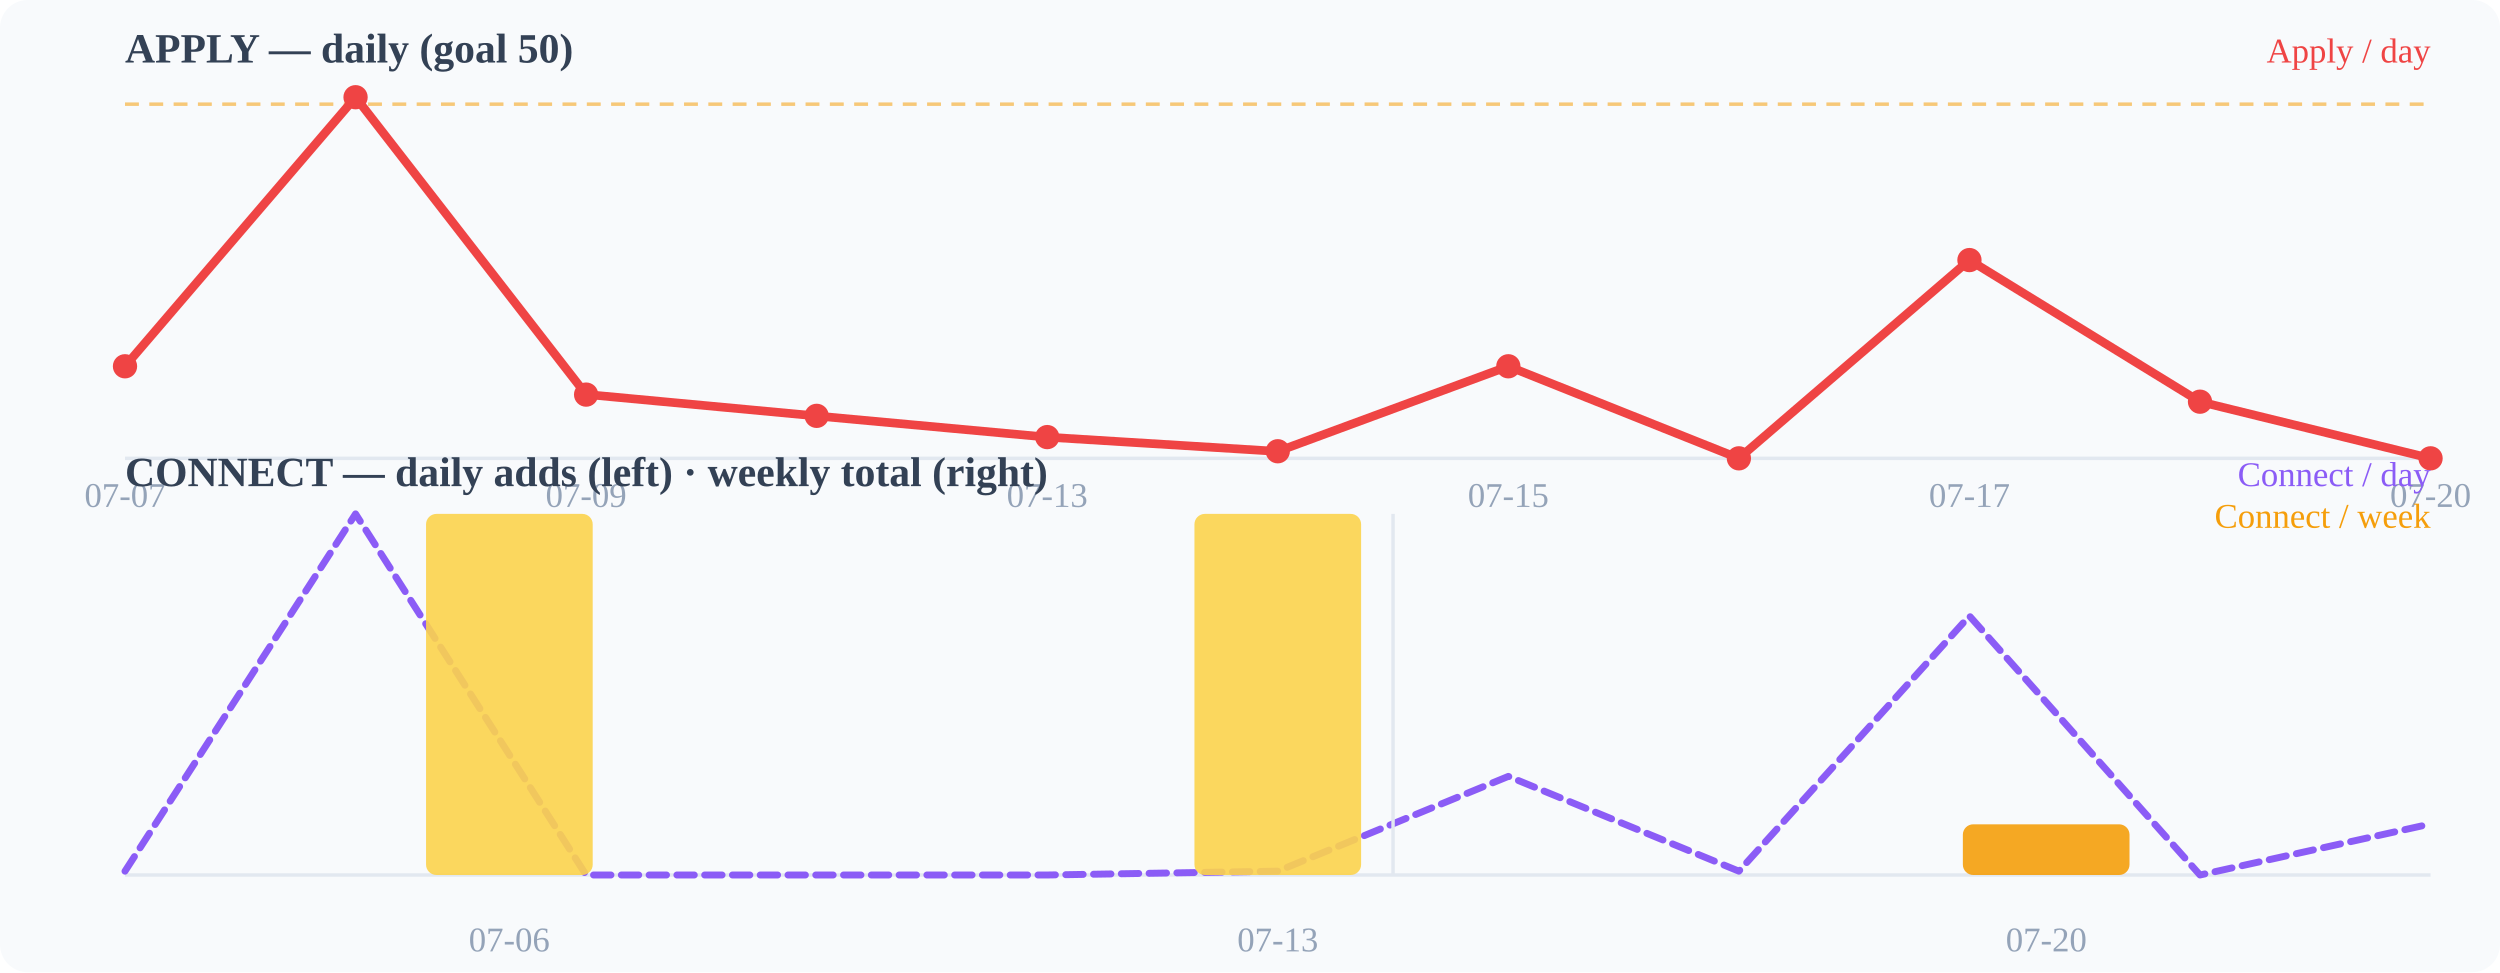
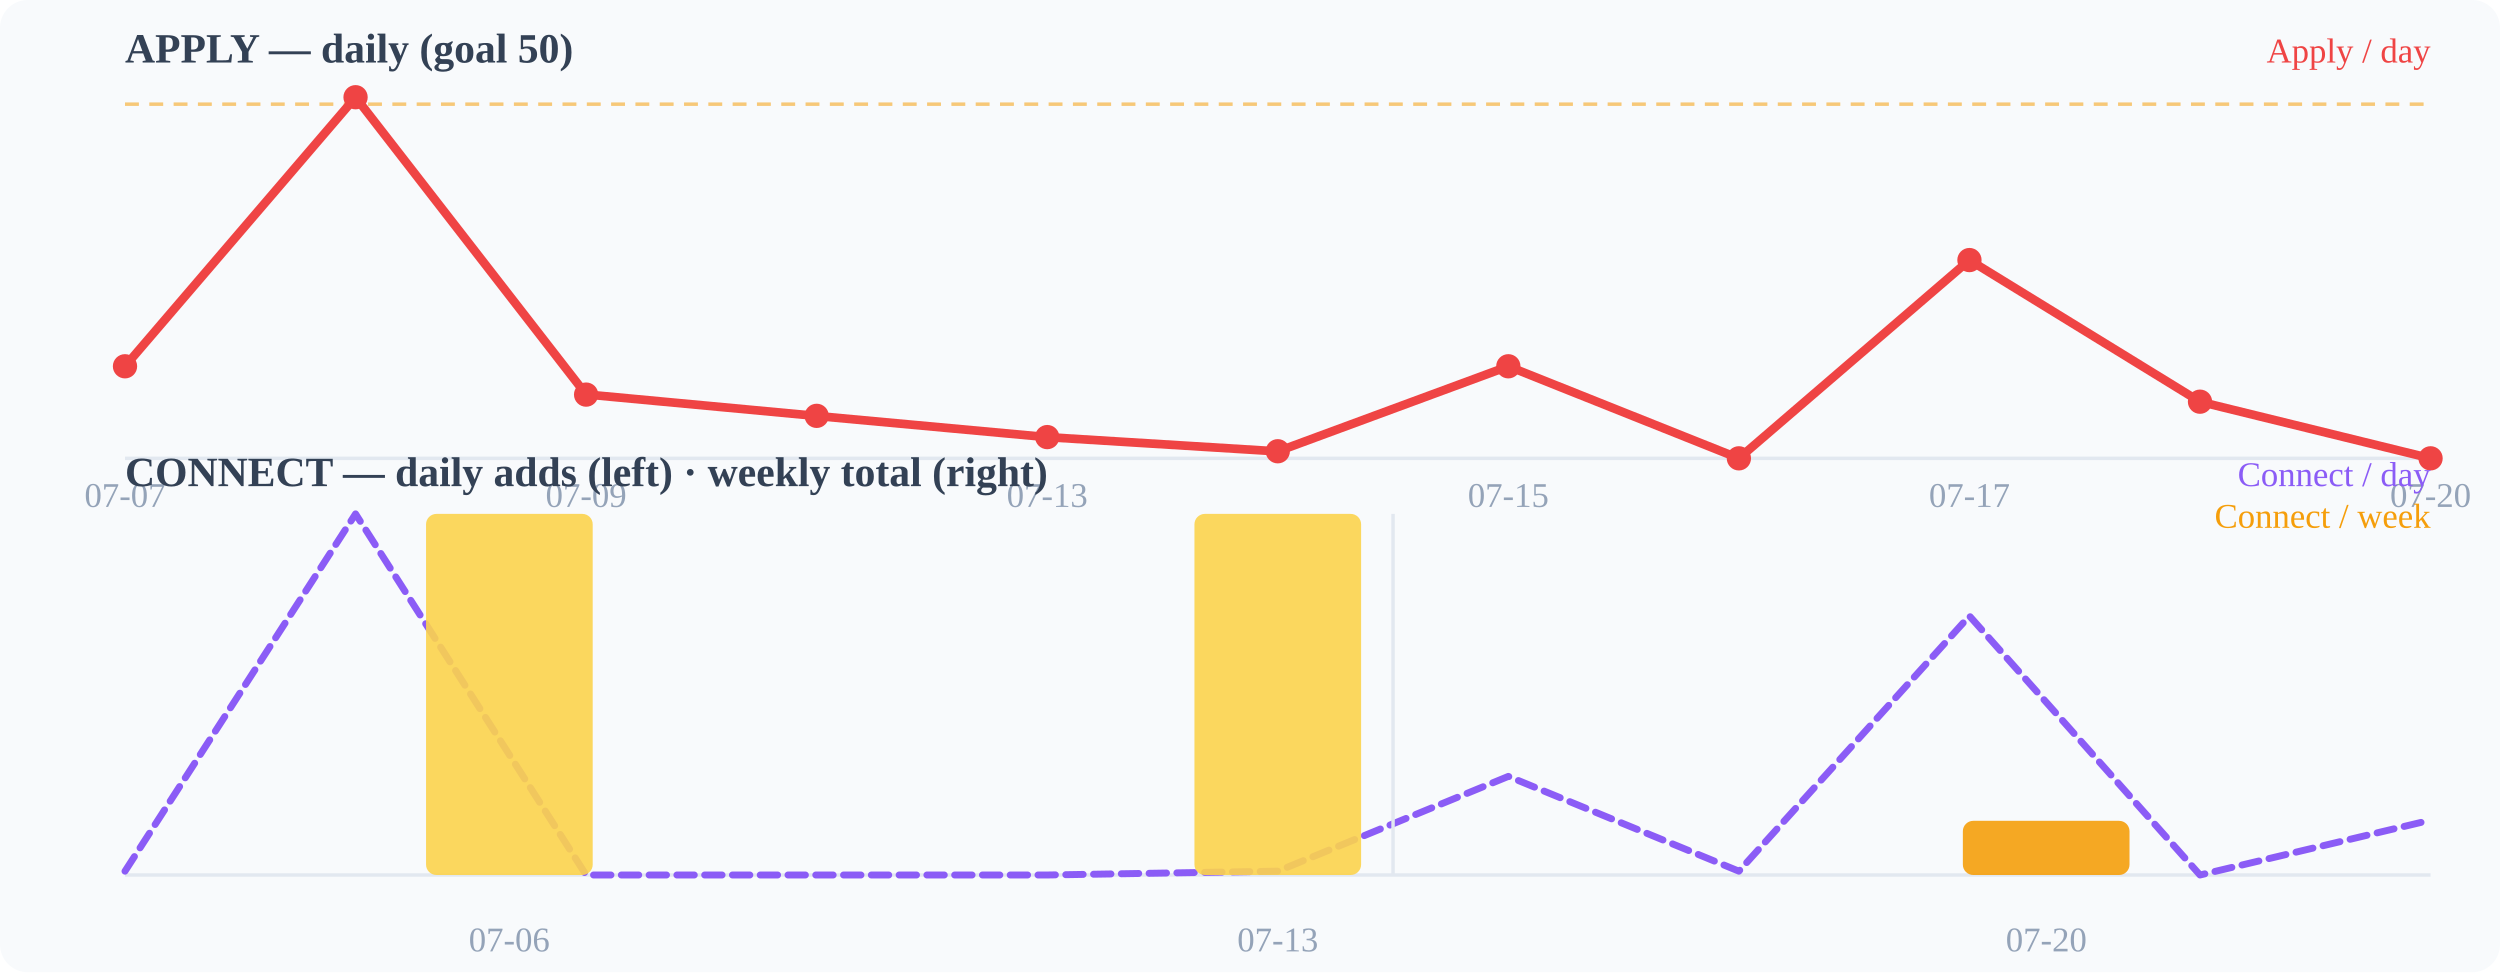
<svg xmlns="http://www.w3.org/2000/svg" width="720" height="280" viewBox="0 0 720 280">
  <rect width="720" height="280" fill="#f8fafc" rx="8" />
  <text x="36" y="18" font-size="12" font-weight="600" fill="#334155">APPLY — daily (goal 50)</text>
  <line x1="36" y1="132" x2="700" y2="132" stroke="#e2e8f0" stroke-width="1" />
  <line x1="36" y1="30.0" x2="700" y2="30.0" stroke="#f59e0b" stroke-width="1" stroke-dasharray="4 3" opacity="0.55" />
  <polyline points="36.0,105.5 102.4,28.0 168.8,113.6 235.2,119.8 301.6,125.9 368.0,130.0 434.4,105.5 500.8,132.0 567.2,74.9 633.6,115.7 700.0,132.0" fill="none" stroke="#ef4444" stroke-width="2.5" stroke-linecap="round" stroke-linejoin="round" />
  <circle cx="36" cy="105.49" r="3.5" fill="#ef4444" />
  <circle cx="102.4" cy="28" r="3.5" fill="#ef4444" />
  <circle cx="168.8" cy="113.647" r="3.5" fill="#ef4444" />
  <circle cx="235.2" cy="119.765" r="3.5" fill="#ef4444" />
  <circle cx="301.6" cy="125.882" r="3.5" fill="#ef4444" />
  <circle cx="368" cy="129.961" r="3.5" fill="#ef4444" />
  <circle cx="434.4" cy="105.49" r="3.5" fill="#ef4444" />
  <circle cx="500.8" cy="132" r="3.5" fill="#ef4444" />
  <circle cx="567.2" cy="74.902" r="3.5" fill="#ef4444" />
  <circle cx="633.6" cy="115.686" r="3.5" fill="#ef4444" />
  <circle cx="700" cy="132" r="3.5" fill="#ef4444" />
  <text x="36" y="146" font-size="10" fill="#94a3b8" text-anchor="middle">07-07</text>
  <text x="168.8" y="146" font-size="10" fill="#94a3b8" text-anchor="middle">07-09</text>
  <text x="301.6" y="146" font-size="10" fill="#94a3b8" text-anchor="middle">07-13</text>
  <text x="434.4" y="146" font-size="10" fill="#94a3b8" text-anchor="middle">07-15</text>
  <text x="567.2" y="146" font-size="10" fill="#94a3b8" text-anchor="middle">07-17</text>
  <text x="700" y="146" font-size="10" fill="#94a3b8" text-anchor="middle">07-20</text>
  <text x="36" y="140" font-size="12" font-weight="600" fill="#334155">CONNECT — daily adds (left) · weekly total (right)</text>
  <line x1="36" y1="252" x2="700" y2="252" stroke="#e2e8f0" stroke-width="1" />
-   <polyline points="36.0,250.9 102.4,148.0 168.8,252.0 235.2,252.0 301.6,252.0 368.0,250.9 434.4,223.6 500.8,250.9 567.2,177.4 633.6,252.0 700.0,237.3" fill="none" stroke="#8b5cf6" stroke-width="2" stroke-linecap="round" stroke-linejoin="round" stroke-dasharray="5 3" />
+   <polyline points="36.0,250.9 102.4,148.0 168.8,252.0 235.2,252.0 301.6,252.0 368.0,250.9 434.4,223.6 500.8,250.9 567.2,177.4 633.6,252.0 700.0,236.2" fill="none" stroke="#8b5cf6" stroke-width="2" stroke-linecap="round" stroke-linejoin="round" stroke-dasharray="5 3" />
  <rect x="122.7" y="148.0" width="48" height="104.0" rx="3" fill="#fcd34d" opacity="0.9" />
  <rect x="344.0" y="148.0" width="48" height="104.0" rx="3" fill="#fcd34d" opacity="0.9" />
-   <rect x="565.3" y="237.4" width="48" height="14.6" rx="3" fill="#f59e0b" opacity="0.9" />
+   <rect x="565.3" y="236.4" width="48" height="15.6" rx="3" fill="#f59e0b" opacity="0.9" />
  <line x1="401.2" y1="148" x2="401.2" y2="252" stroke="#e2e8f0" stroke-width="1" />
  <text x="146.667" y="274" font-size="10" fill="#94a3b8" text-anchor="middle">07-06</text>
  <text x="368" y="274" font-size="10" fill="#94a3b8" text-anchor="middle">07-13</text>
  <text x="589.333" y="274" font-size="10" fill="#94a3b8" text-anchor="middle">07-20</text>
  <text x="700" y="18" font-size="10" fill="#ef4444" text-anchor="end">Apply / day</text>
  <text x="700" y="140" font-size="10" fill="#8b5cf6" text-anchor="end">Connect / day</text>
  <text x="700" y="152" font-size="10" fill="#f59e0b" text-anchor="end">Connect / week</text>
</svg>
